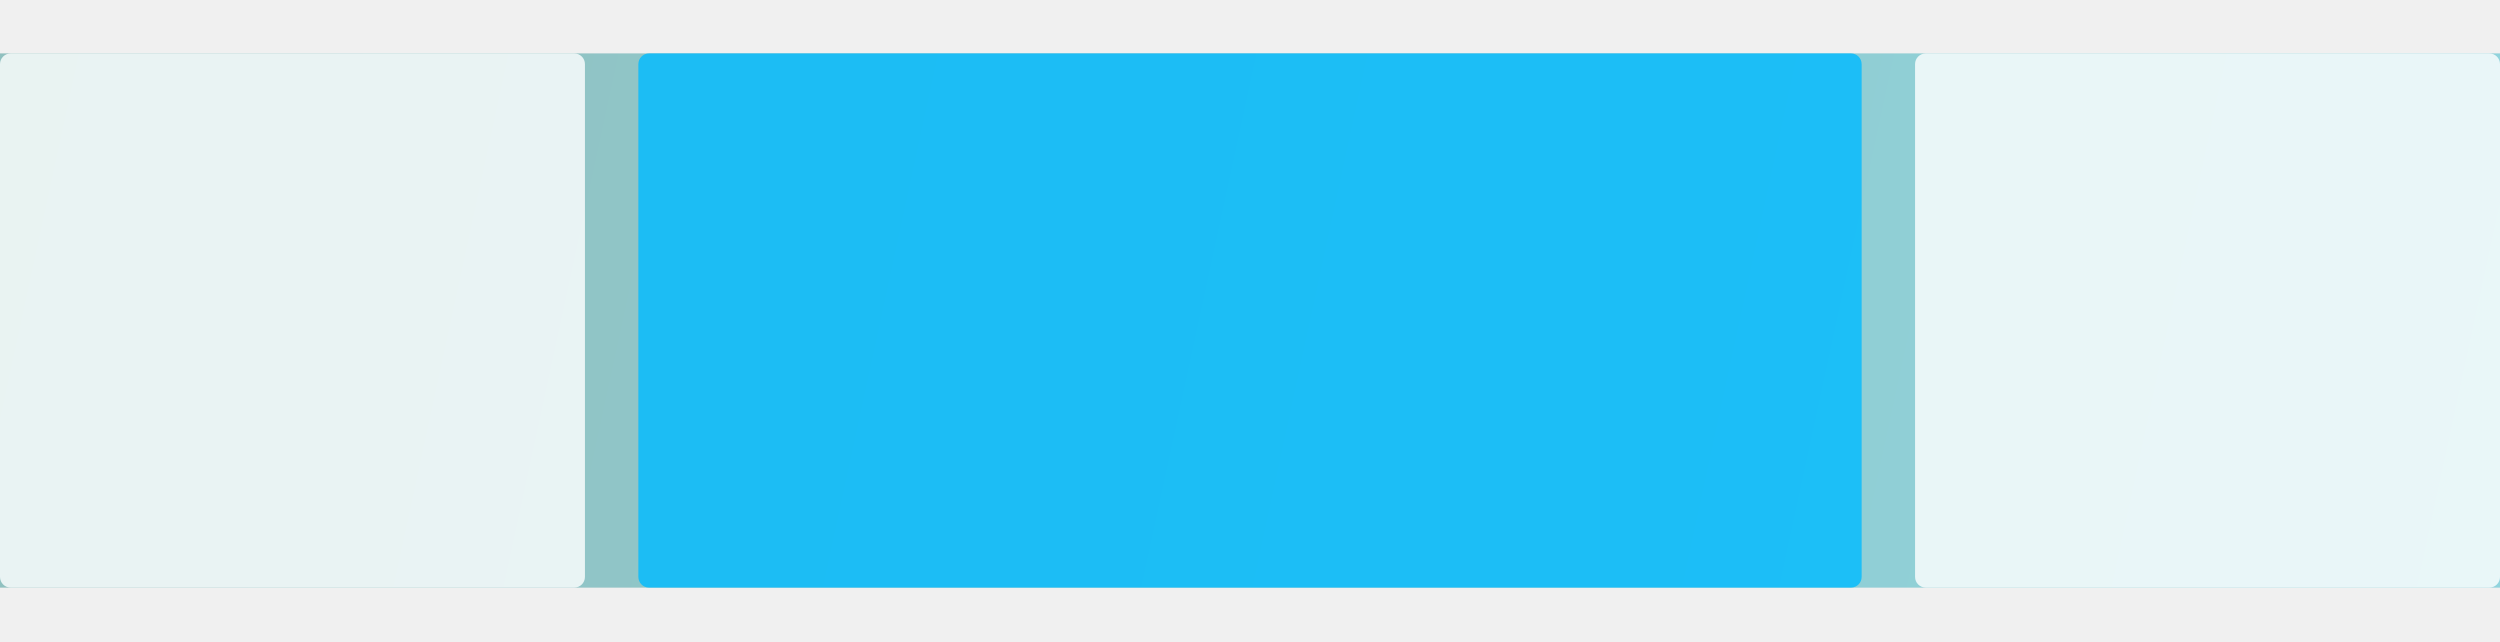
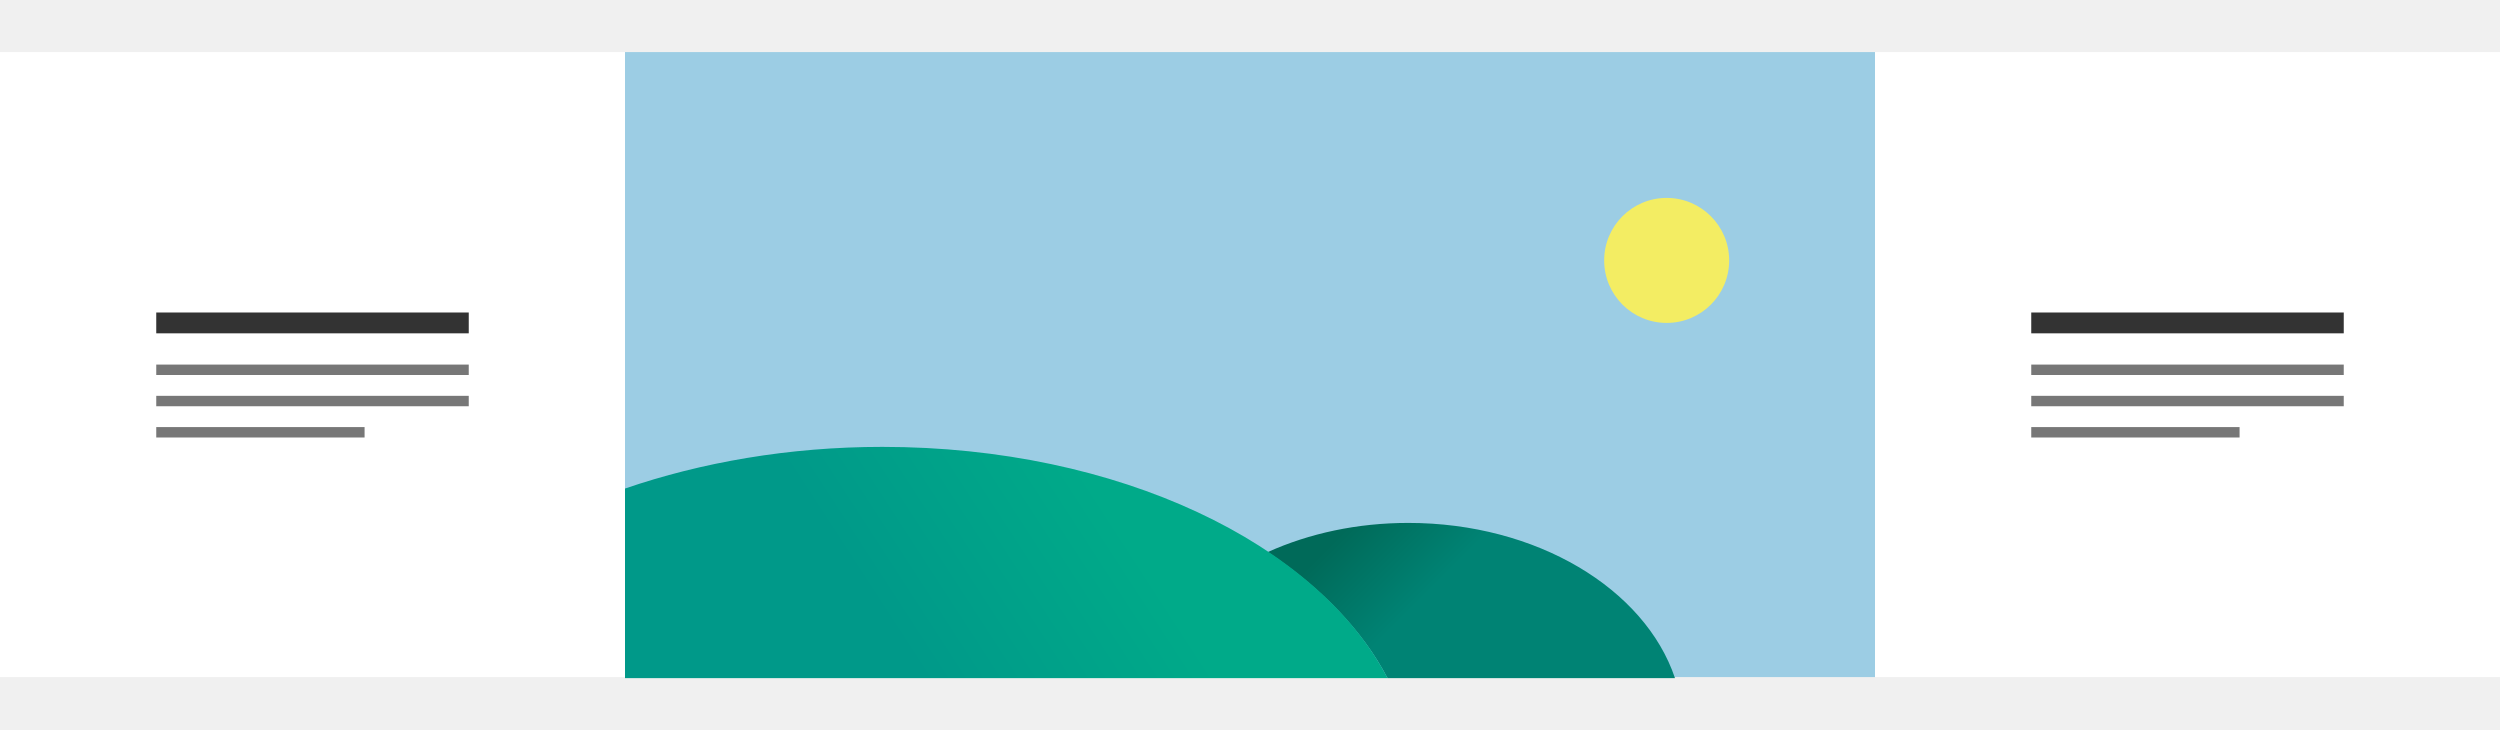
- <svg xmlns="http://www.w3.org/2000/svg" xmlns:xlink="http://www.w3.org/1999/xlink" width="234" height="60" viewBox="0 0 234 60">
+ <svg xmlns="http://www.w3.org/2000/svg" width="240" height="70" viewBox="0 0 240 70">
  <defs>
-     <linearGradient id="linearGradient-1" x1="0%" x2="100%" y1="47.717%" y2="52.283%">
-       <stop offset="0%" stop-color="#00A09D" />
-       <stop offset="100%" stop-color="#00E2FF" />
+     <linearGradient id="s_masonry_gradient_1" gradientUnits="userSpaceOnUse" x1="82" y1="52" x2="75" y2="45">
+       <stop offset="0%" stop-color="#008374" />
+       <stop offset="100%" stop-color="#006a59" />
    </linearGradient>
-     <rect id="path-2" width="234" height="50" x="0" y="5" />
+     <linearGradient id="s_masonry_gradient_2" gradientUnits="userSpaceOnUse" x1="42" y1="42" x2="22" y2="55">
+       <stop offset="0%" stop-color="#00aa89" />
+       <stop offset="100%" stop-color="#009989" />
+     </linearGradient>
  </defs>
-   <g fill="none" fill-rule="evenodd" class="masonry_template_default">
-     <g class="rectangle">
-       <use fill="#000" fill-opacity=".14" xlink:href="#path-2" />
-       <use fill="url(#linearGradient-1)" fill-opacity=".3" xlink:href="#path-2" />
-     </g>
-     <g fill="#FFF" class="group" opacity=".804" transform="translate(0 5)">
-       <rect width="54.75" height="50" class="rectangle" rx="1" />
-     </g>
-     <g fill="#0BF" class="group" opacity=".804" transform="translate(59.75 5)">
-       <rect width="114.5" height="50" class="rectangle" rx="1" />
-     </g>
-     <g fill="#FFF" class="group" opacity=".804" transform="translate(179.25 5)">
-       <rect width="54.75" height="50" class="rectangle" rx="1" />
-     </g>
-   </g>
+   <rect x="0" y="5" width="60" height="60" fill="#ffffff" />
+   <rect x="15" y="30" width="30" height="2" fill="#333333" />
+   <rect x="15" y="35" width="30" height="1" fill="#777777" />
+   <rect x="15" y="38" width="30" height="1" fill="#777777" />
+   <rect x="15" y="41" width="20" height="1" fill="#777777" />
+   <rect x="60" y="5" width="120" height="60" fill="#9ccde4" />
+   <circle cx="160" cy="25" r="6" fill="#f3ed63" />
+   <path fill="url(#s_masonry_gradient_1)" d="M75.2,50.2c-4.9,0-9.5,1-13.5,2.8c5.1,3.4,9.1,7.5,11.5,12.1h27.6C97.9,56.5,87.5,50.2,75.2,50.2z" transform="translate(60, 0)" />
+   <path fill="url(#s_masonry_gradient_2)" d="M0,65.1h73.2c-6.7-12.9-25.8-22.2-48.5-22.2c-9,0-17.4,1.5-24.7,4C0,46.9,0,65.1,0,65.1z" transform="translate(60, 0)" />
+   <rect x="180" y="5" width="60" height="60" fill="#ffffff" />
+   <rect x="195" y="30" width="30" height="2" fill="#333333" />
+   <rect x="195" y="35" width="30" height="1" fill="#777777" />
+   <rect x="195" y="38" width="30" height="1" fill="#777777" />
+   <rect x="195" y="41" width="20" height="1" fill="#777777" />
</svg>
